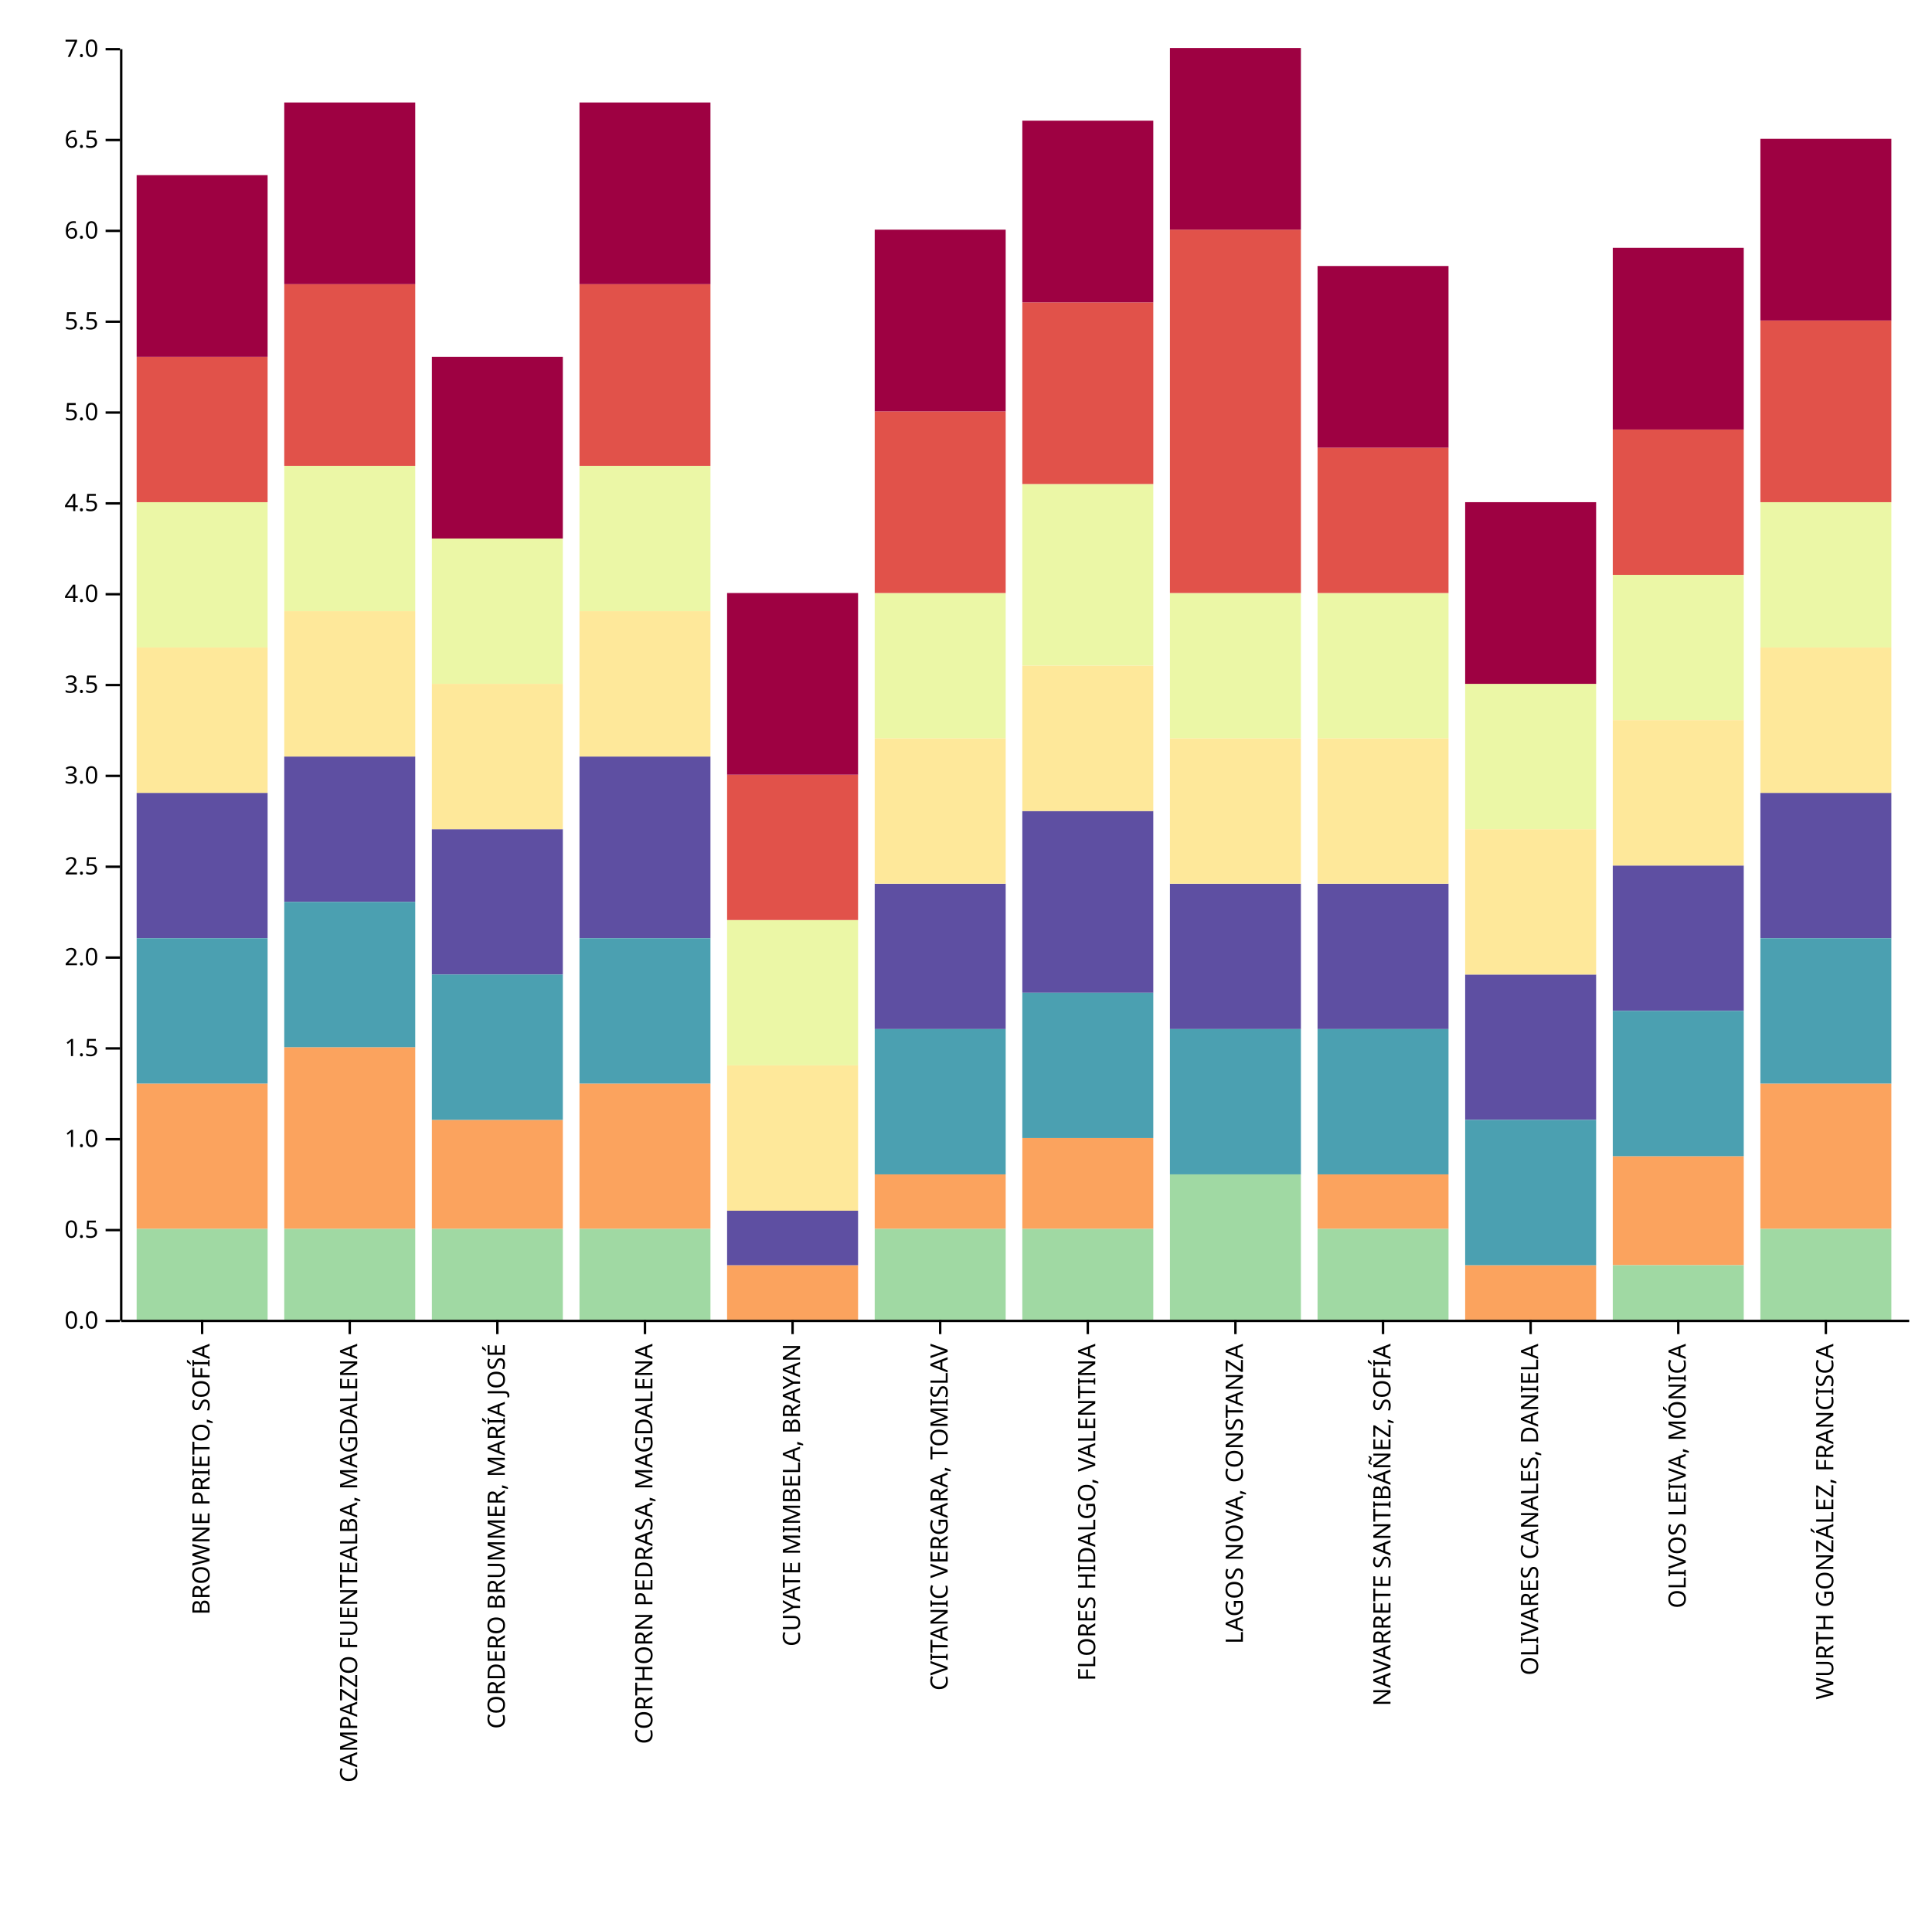
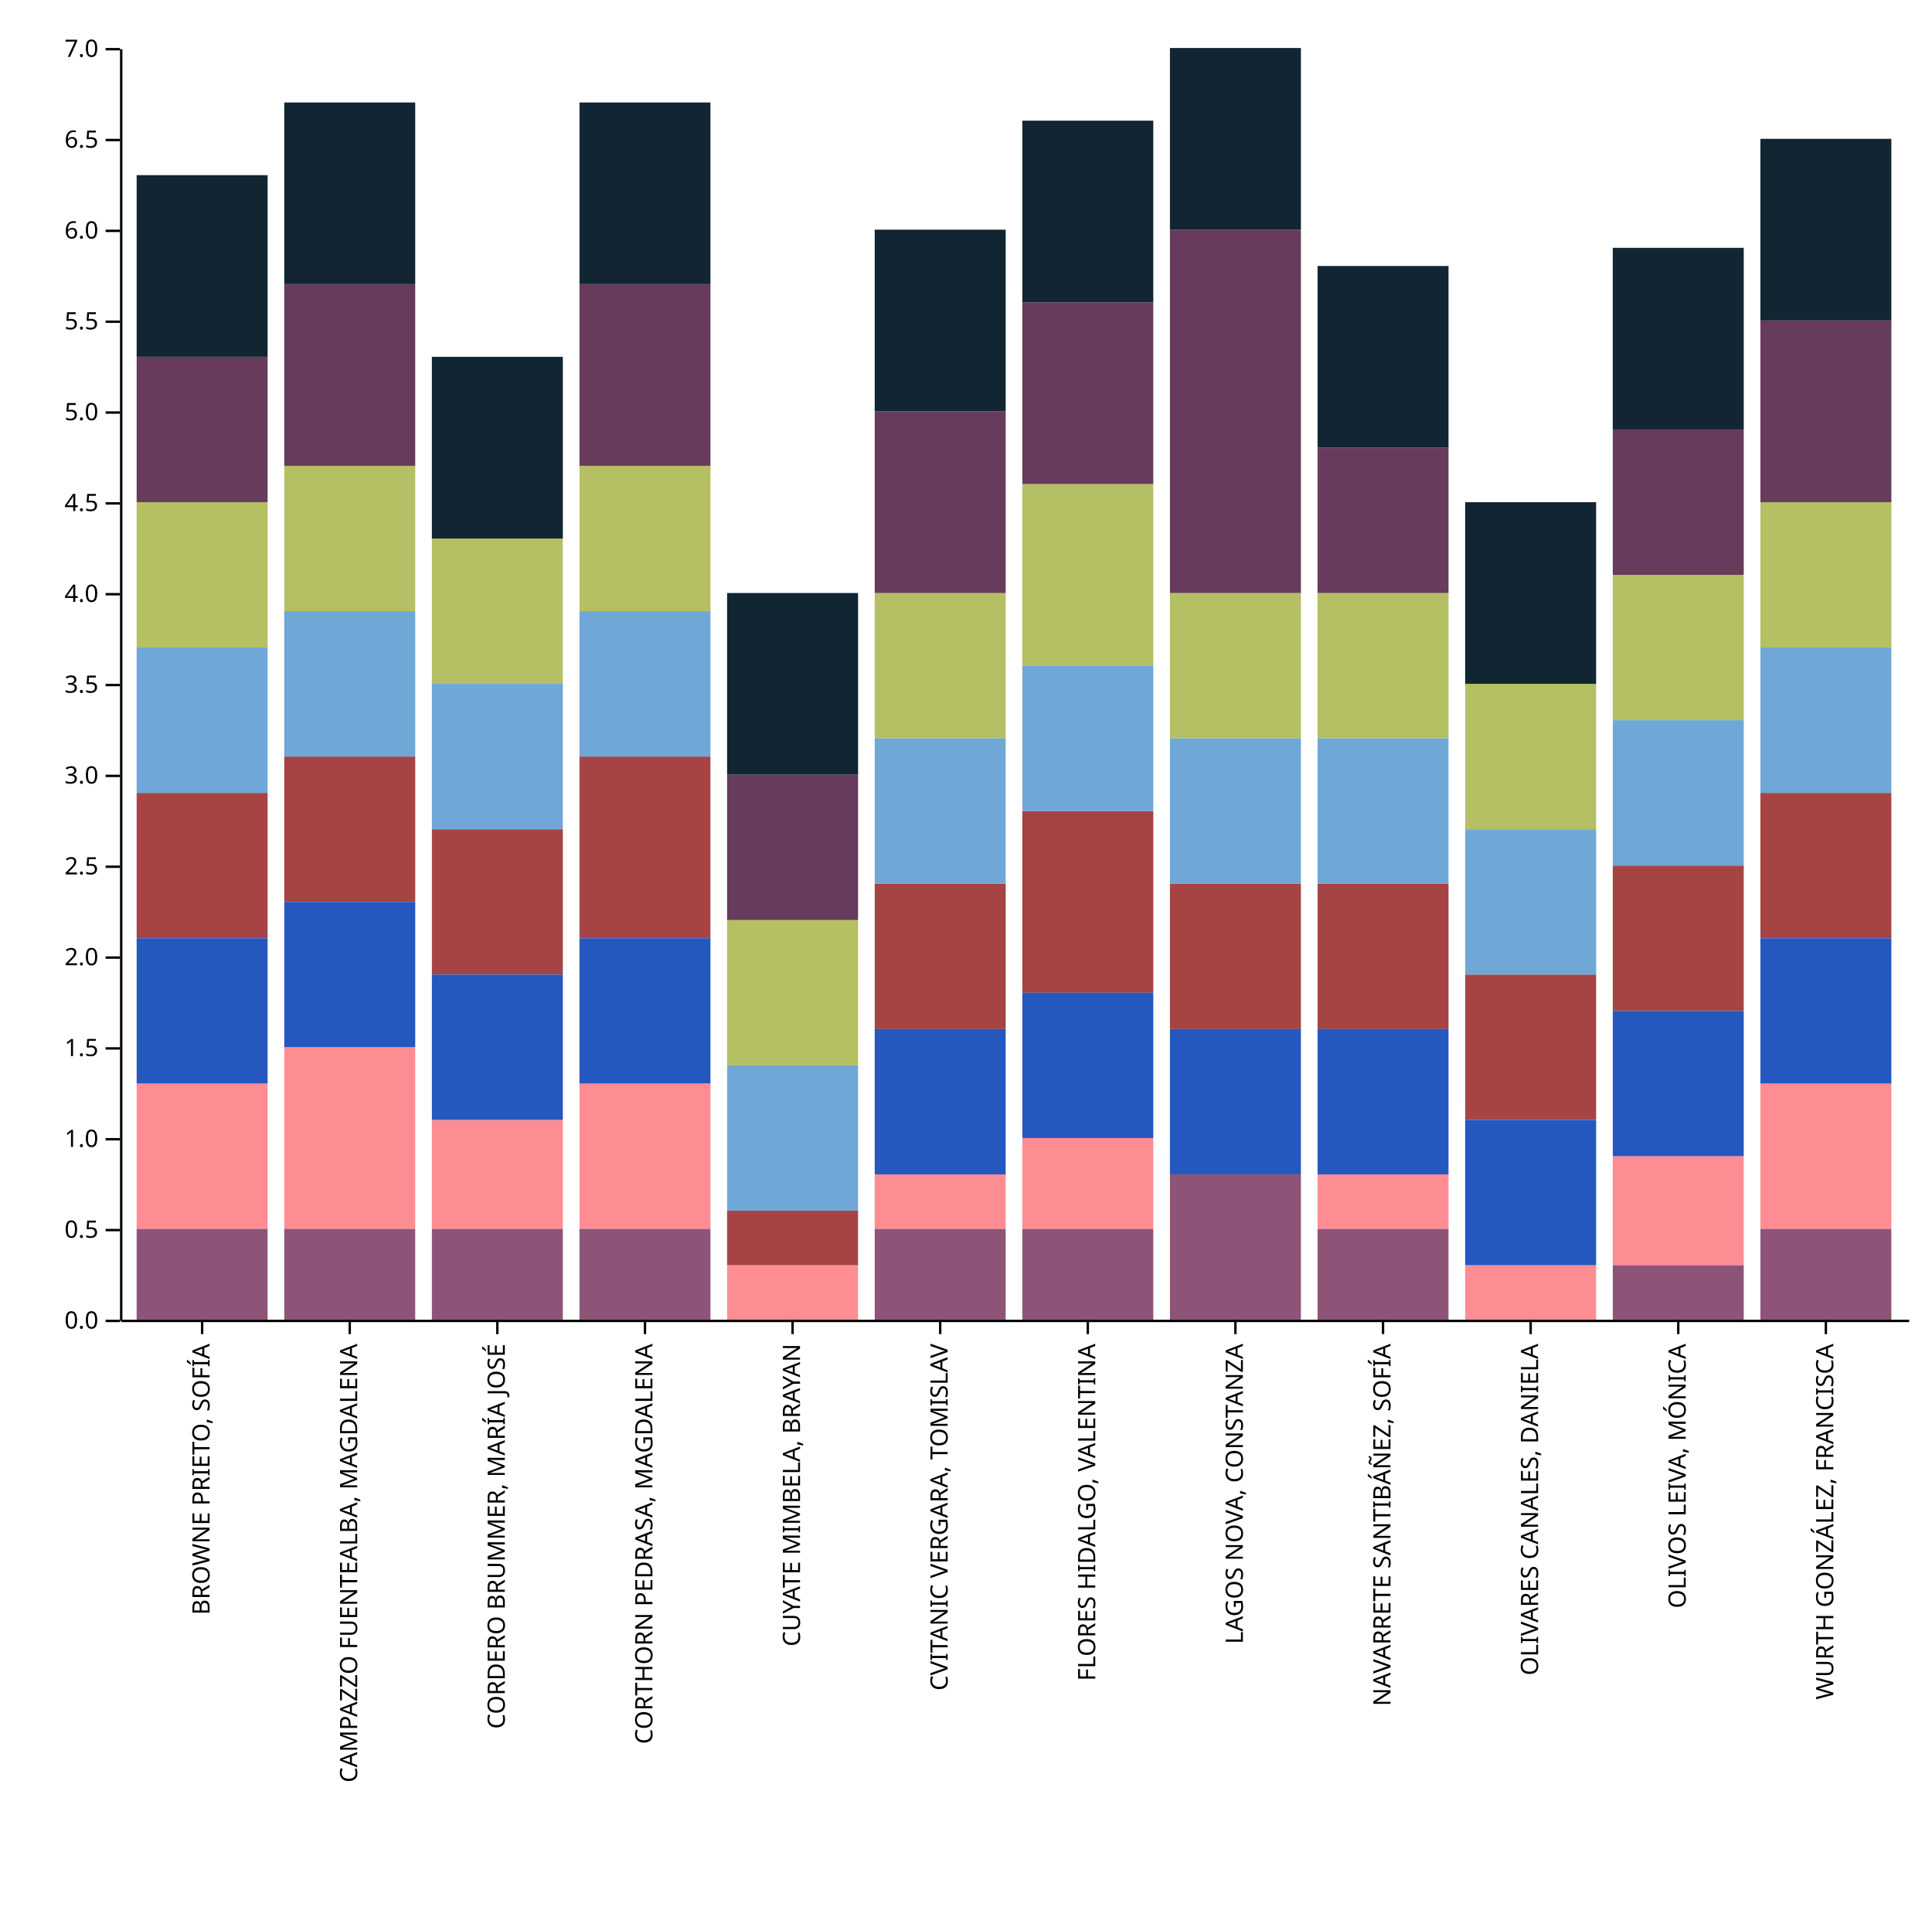
<svg xmlns="http://www.w3.org/2000/svg" width="805" height="800">
  <g id="viz">
    <g transform="translate(0,0)">
      <g transform="translate(50,20)">
-         <g id="primera" fill="rgb(251, 163, 94)">
+         <g id="primera" fill="#FE8D93">
          <rect x="6.935" y="431.571" width="54.571" height="60.571" />
          <rect x="68.44" y="416.429" width="54.571" height="75.714" />
          <rect x="129.946" y="446.714" width="54.571" height="45.429" />
          <rect x="191.451" y="431.571" width="54.571" height="60.571" />
          <rect x="252.957" y="507.286" width="54.571" height="22.714" />
          <rect x="314.462" y="469.429" width="54.571" height="22.714" />
          <rect x="375.967" y="454.286" width="54.571" height="37.857" />
          <rect x="437.473" y="469.429" width="54.571" height="0" />
          <rect x="498.978" y="469.429" width="54.571" height="22.714" />
          <rect x="560.484" y="507.286" width="54.571" height="22.714" />
          <rect x="621.989" y="461.857" width="54.571" height="45.429" />
          <rect x="683.495" y="431.571" width="54.571" height="60.571" />
        </g>
-         <g id="segunda" fill="rgb(235, 247, 166)">
+         <g id="segunda" fill="#B5BF63">
          <rect x="6.935" y="189.286" width="54.571" height="60.571" />
          <rect x="68.44" y="174.143" width="54.571" height="60.571" />
          <rect x="129.946" y="204.429" width="54.571" height="60.571" />
          <rect x="191.451" y="174.143" width="54.571" height="60.571" />
          <rect x="252.957" y="363.429" width="54.571" height="60.571" />
          <rect x="314.462" y="227.143" width="54.571" height="60.571" />
          <rect x="375.967" y="181.714" width="54.571" height="75.714" />
          <rect x="437.473" y="227.143" width="54.571" height="60.571" />
          <rect x="498.978" y="227.143" width="54.571" height="60.571" />
          <rect x="560.484" y="265" width="54.571" height="60.571" />
          <rect x="621.989" y="219.571" width="54.571" height="60.571" />
          <rect x="683.495" y="189.286" width="54.571" height="60.571" />
        </g>
-         <g id="tercera" fill="rgb(94, 79, 162)">
+         <g id="tercera" fill="#A64444">
          <rect x="6.935" y="310.429" width="54.571" height="60.571" />
          <rect x="68.44" y="295.286" width="54.571" height="60.571" />
          <rect x="129.946" y="325.571" width="54.571" height="60.571" />
          <rect x="191.451" y="295.286" width="54.571" height="75.714" />
          <rect x="252.957" y="484.571" width="54.571" height="22.714" />
          <rect x="314.462" y="348.286" width="54.571" height="60.571" />
          <rect x="375.967" y="318" width="54.571" height="75.714" />
          <rect x="437.473" y="348.286" width="54.571" height="60.571" />
          <rect x="498.978" y="348.286" width="54.571" height="60.571" />
          <rect x="560.484" y="386.143" width="54.571" height="60.571" />
          <rect x="621.989" y="340.714" width="54.571" height="60.571" />
          <rect x="683.495" y="310.429" width="54.571" height="60.571" />
        </g>
-         <g id="cuarta" fill="rgb(225, 82, 74)">
+         <g id="cuarta" fill="#663B5B">
          <rect x="6.935" y="128.714" width="54.571" height="60.571" />
          <rect x="68.44" y="98.429" width="54.571" height="75.714" />
          <rect x="129.946" y="204.429" width="54.571" height="0" />
          <rect x="191.451" y="98.429" width="54.571" height="75.714" />
          <rect x="252.957" y="302.857" width="54.571" height="60.571" />
          <rect x="314.462" y="151.429" width="54.571" height="75.714" />
          <rect x="375.967" y="106" width="54.571" height="75.714" />
          <rect x="437.473" y="75.714" width="54.571" height="151.429" />
          <rect x="498.978" y="166.571" width="54.571" height="60.571" />
          <rect x="560.484" y="265" width="54.571" height="0" />
          <rect x="621.989" y="159" width="54.571" height="60.571" />
          <rect x="683.495" y="113.571" width="54.571" height="75.714" />
        </g>
-         <g id="quinta" fill="rgb(254, 232, 154)">
+         <g id="quinta" fill="#6FA7D7">
          <rect x="6.935" y="249.857" width="54.571" height="60.571" />
          <rect x="68.44" y="234.714" width="54.571" height="60.571" />
          <rect x="129.946" y="265" width="54.571" height="60.571" />
          <rect x="191.451" y="234.714" width="54.571" height="60.571" />
          <rect x="252.957" y="424" width="54.571" height="60.571" />
          <rect x="314.462" y="287.714" width="54.571" height="60.571" />
          <rect x="375.967" y="257.429" width="54.571" height="60.571" />
          <rect x="437.473" y="287.714" width="54.571" height="60.571" />
          <rect x="498.978" y="287.714" width="54.571" height="60.571" />
          <rect x="560.484" y="325.571" width="54.571" height="60.571" />
          <rect x="621.989" y="280.143" width="54.571" height="60.571" />
          <rect x="683.495" y="249.857" width="54.571" height="60.571" />
        </g>
-         <g id="sexta" fill="rgb(75, 160, 177)">
+         <g id="sexta" fill="#2458BF">
          <rect x="6.935" y="371" width="54.571" height="60.571" />
          <rect x="68.44" y="355.857" width="54.571" height="60.571" />
          <rect x="129.946" y="386.143" width="54.571" height="60.571" />
          <rect x="191.451" y="371" width="54.571" height="60.571" />
          <rect x="252.957" y="507.286" width="54.571" height="0" />
          <rect x="314.462" y="408.857" width="54.571" height="60.571" />
          <rect x="375.967" y="393.714" width="54.571" height="60.571" />
          <rect x="437.473" y="408.857" width="54.571" height="60.571" />
          <rect x="498.978" y="408.857" width="54.571" height="60.571" />
          <rect x="560.484" y="446.714" width="54.571" height="60.571" />
          <rect x="621.989" y="401.286" width="54.571" height="60.571" />
          <rect x="683.495" y="371" width="54.571" height="60.571" />
        </g>
-         <g id="septima" fill="rgb(160, 217, 163)">
+         <g id="septima" fill="#8E5477">
          <rect x="6.935" y="492.143" width="54.571" height="37.857" />
          <rect x="68.44" y="492.143" width="54.571" height="37.857" />
          <rect x="129.946" y="492.143" width="54.571" height="37.857" />
          <rect x="191.451" y="492.143" width="54.571" height="37.857" />
          <rect x="252.957" y="530" width="54.571" height="0" />
          <rect x="314.462" y="492.143" width="54.571" height="37.857" />
          <rect x="375.967" y="492.143" width="54.571" height="37.857" />
          <rect x="437.473" y="469.429" width="54.571" height="60.571" />
          <rect x="498.978" y="492.143" width="54.571" height="37.857" />
          <rect x="560.484" y="530" width="54.571" height="0" />
          <rect x="621.989" y="507.286" width="54.571" height="22.714" />
          <rect x="683.495" y="492.143" width="54.571" height="37.857" />
        </g>
-         <g id="base" fill="rgb(158, 1, 66)">
+         <g id="base" fill="#122533">
          <rect x="6.935" y="53" width="54.571" height="75.714" />
          <rect x="68.44" y="22.714" width="54.571" height="75.714" />
          <rect x="129.946" y="128.714" width="54.571" height="75.714" />
          <rect x="191.451" y="22.714" width="54.571" height="75.714" />
          <rect x="252.957" y="227.143" width="54.571" height="75.714" />
          <rect x="314.462" y="75.714" width="54.571" height="75.714" />
          <rect x="375.967" y="30.286" width="54.571" height="75.714" />
          <rect x="437.473" y="0" width="54.571" height="75.714" />
          <rect x="498.978" y="90.857" width="54.571" height="75.714" />
          <rect x="560.484" y="189.286" width="54.571" height="75.714" />
          <rect x="621.989" y="83.286" width="54.571" height="75.714" />
          <rect x="683.495" y="37.857" width="54.571" height="75.714" />
        </g>
        <g id="xAxis" transform="translate(0,530)" fill="none" font-size="10" font-family="sans-serif" text-anchor="end">
          <path class="domain" stroke="currentColor" d="M0.5,0.5H745.5" />
          <g class="tick" opacity="1" transform="translate(34.22014,0)">
            <line stroke="currentColor" y2="6" />
            <text fill="currentColor" y="9" dy="0.71em" transform="translate(-13,10) rotate(-90)">BROWNE PRIETO, SOFÍA</text>
          </g>
          <g class="tick" opacity="1" transform="translate(95.72557,0)">
            <line stroke="currentColor" y2="6" />
            <text fill="currentColor" y="9" dy="0.71em" transform="translate(-13,10) rotate(-90)">CAMPAZZO FUENTEALBA, MAGDALENA</text>
          </g>
          <g class="tick" opacity="1" transform="translate(157.231,0)">
            <line stroke="currentColor" y2="6" />
            <text fill="currentColor" y="9" dy="0.71em" transform="translate(-13,10) rotate(-90)">CORDERO BRUMMER, MARÍA JOSÉ</text>
          </g>
          <g class="tick" opacity="1" transform="translate(218.7364,0)">
            <line stroke="currentColor" y2="6" />
            <text fill="currentColor" y="9" dy="0.71em" transform="translate(-13,10) rotate(-90)">CORTHORN PEDRASA, MAGDALENA</text>
          </g>
          <g class="tick" opacity="1" transform="translate(280.2419,0)">
            <line stroke="currentColor" y2="6" />
            <text fill="currentColor" y="9" dy="0.71em" transform="translate(-13,10) rotate(-90)">CUYATE MIMBELA, BRAYAN</text>
          </g>
          <g class="tick" opacity="1" transform="translate(341.7473,0)">
            <line stroke="currentColor" y2="6" />
            <text fill="currentColor" y="9" dy="0.71em" transform="translate(-13,10) rotate(-90)">CVITANIC VERGARA, TOMISLAV</text>
          </g>
          <g class="tick" opacity="1" transform="translate(403.2527,0)">
            <line stroke="currentColor" y2="6" />
            <text fill="currentColor" y="9" dy="0.71em" transform="translate(-13,10) rotate(-90)">FLORES HIDALGO, VALENTINA</text>
          </g>
          <g class="tick" opacity="1" transform="translate(464.7581,0)">
            <line stroke="currentColor" y2="6" />
            <text fill="currentColor" y="9" dy="0.71em" transform="translate(-13,10) rotate(-90)">LAGOS NOVA, CONSTANZA</text>
          </g>
          <g class="tick" opacity="1" transform="translate(526.2636,0)">
            <line stroke="currentColor" y2="6" />
            <text fill="currentColor" y="9" dy="0.71em" transform="translate(-13,10) rotate(-90)">NAVARRETE SANTIBÁÑEZ, SOFÍA</text>
          </g>
          <g class="tick" opacity="1" transform="translate(587.769,0)">
            <line stroke="currentColor" y2="6" />
            <text fill="currentColor" y="9" dy="0.71em" transform="translate(-13,10) rotate(-90)">OLIVARES CANALES, DANIELA</text>
          </g>
          <g class="tick" opacity="1" transform="translate(649.2744,0)">
            <line stroke="currentColor" y2="6" />
            <text fill="currentColor" y="9" dy="0.71em" transform="translate(-13,10) rotate(-90)">OLIVOS LEIVA, MÓNICA</text>
          </g>
          <g class="tick" opacity="1" transform="translate(710.7799,0)">
            <line stroke="currentColor" y2="6" />
            <text fill="currentColor" y="9" dy="0.71em" transform="translate(-13,10) rotate(-90)">WURTH GONZÁLEZ, FRANCISCA</text>
          </g>
        </g>
        <g id="yAxis" fill="none" font-size="10" font-family="sans-serif" text-anchor="end">
          <path class="domain" stroke="currentColor" d="M0.5,530.5V0.5" />
          <g class="tick" opacity="1" transform="translate(0,530.5)">
            <line stroke="currentColor" x2="-6" />
            <text fill="currentColor" x="-9" dy="0.32em">0.0</text>
          </g>
          <g class="tick" opacity="1" transform="translate(0,492.6429)">
            <line stroke="currentColor" x2="-6" />
            <text fill="currentColor" x="-9" dy="0.32em">0.5</text>
          </g>
          <g class="tick" opacity="1" transform="translate(0,454.7857)">
            <line stroke="currentColor" x2="-6" />
            <text fill="currentColor" x="-9" dy="0.32em">1.0</text>
          </g>
          <g class="tick" opacity="1" transform="translate(0,416.9286)">
            <line stroke="currentColor" x2="-6" />
            <text fill="currentColor" x="-9" dy="0.32em">1.5</text>
          </g>
          <g class="tick" opacity="1" transform="translate(0,379.0714)">
            <line stroke="currentColor" x2="-6" />
            <text fill="currentColor" x="-9" dy="0.32em">2.0</text>
          </g>
          <g class="tick" opacity="1" transform="translate(0,341.2143)">
            <line stroke="currentColor" x2="-6" />
            <text fill="currentColor" x="-9" dy="0.32em">2.5</text>
          </g>
          <g class="tick" opacity="1" transform="translate(0,303.3571)">
            <line stroke="currentColor" x2="-6" />
            <text fill="currentColor" x="-9" dy="0.32em">3.0</text>
          </g>
          <g class="tick" opacity="1" transform="translate(0,265.5)">
            <line stroke="currentColor" x2="-6" />
            <text fill="currentColor" x="-9" dy="0.32em">3.5</text>
          </g>
          <g class="tick" opacity="1" transform="translate(0,227.6429)">
            <line stroke="currentColor" x2="-6" />
            <text fill="currentColor" x="-9" dy="0.32em">4.0</text>
          </g>
          <g class="tick" opacity="1" transform="translate(0,189.7857)">
            <line stroke="currentColor" x2="-6" />
            <text fill="currentColor" x="-9" dy="0.32em">4.5</text>
          </g>
          <g class="tick" opacity="1" transform="translate(0,151.9286)">
            <line stroke="currentColor" x2="-6" />
            <text fill="currentColor" x="-9" dy="0.32em">5.0</text>
          </g>
          <g class="tick" opacity="1" transform="translate(0,114.0714)">
            <line stroke="currentColor" x2="-6" />
            <text fill="currentColor" x="-9" dy="0.32em">5.5</text>
          </g>
          <g class="tick" opacity="1" transform="translate(0,76.21429)">
            <line stroke="currentColor" x2="-6" />
            <text fill="currentColor" x="-9" dy="0.32em">6.0</text>
          </g>
          <g class="tick" opacity="1" transform="translate(0,38.35714)">
            <line stroke="currentColor" x2="-6" />
            <text fill="currentColor" x="-9" dy="0.32em">6.5</text>
          </g>
          <g class="tick" opacity="1" transform="translate(0,0.5)">
            <line stroke="currentColor" x2="-6" />
            <text fill="currentColor" x="-9" dy="0.32em">7.0</text>
          </g>
        </g>
      </g>
      <text x="4" y="4" style="font-family: Arial, sans-serif; font-size: 12px; fill: black; font-weight: bold; dominant-baseline: hanging;" />
    </g>
    <g id="grid">
        </g>
  </g>
</svg>
